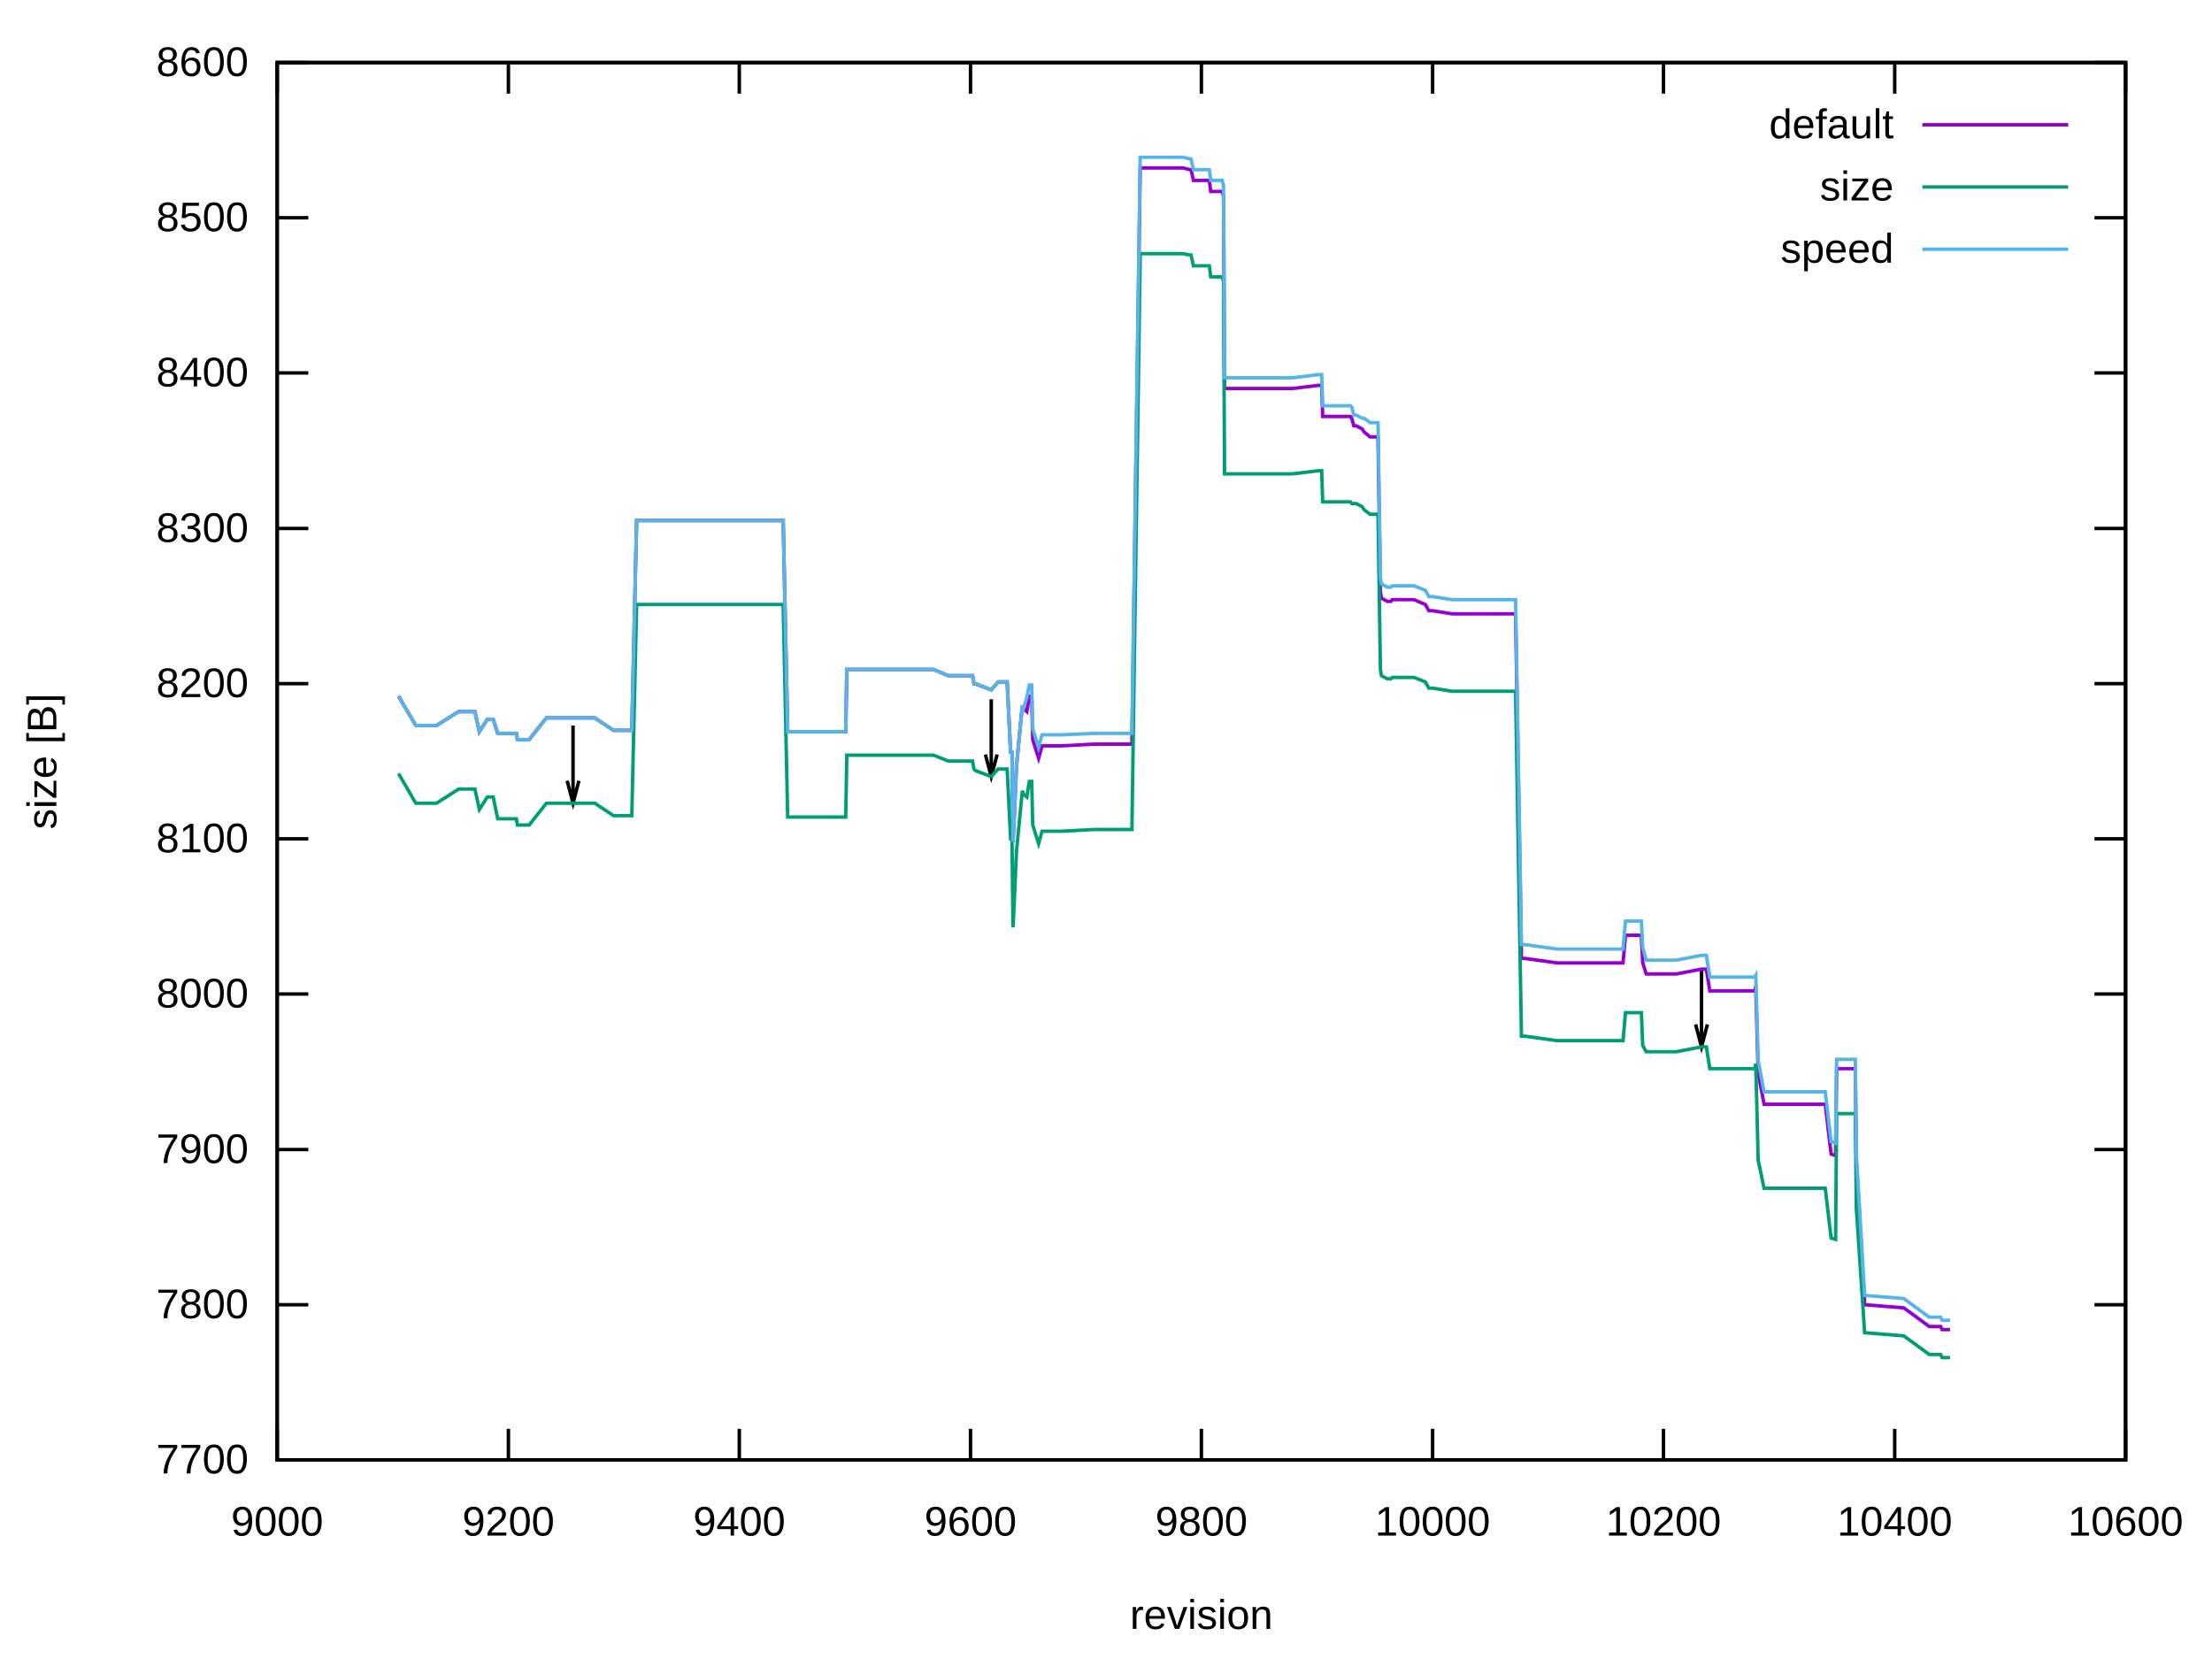
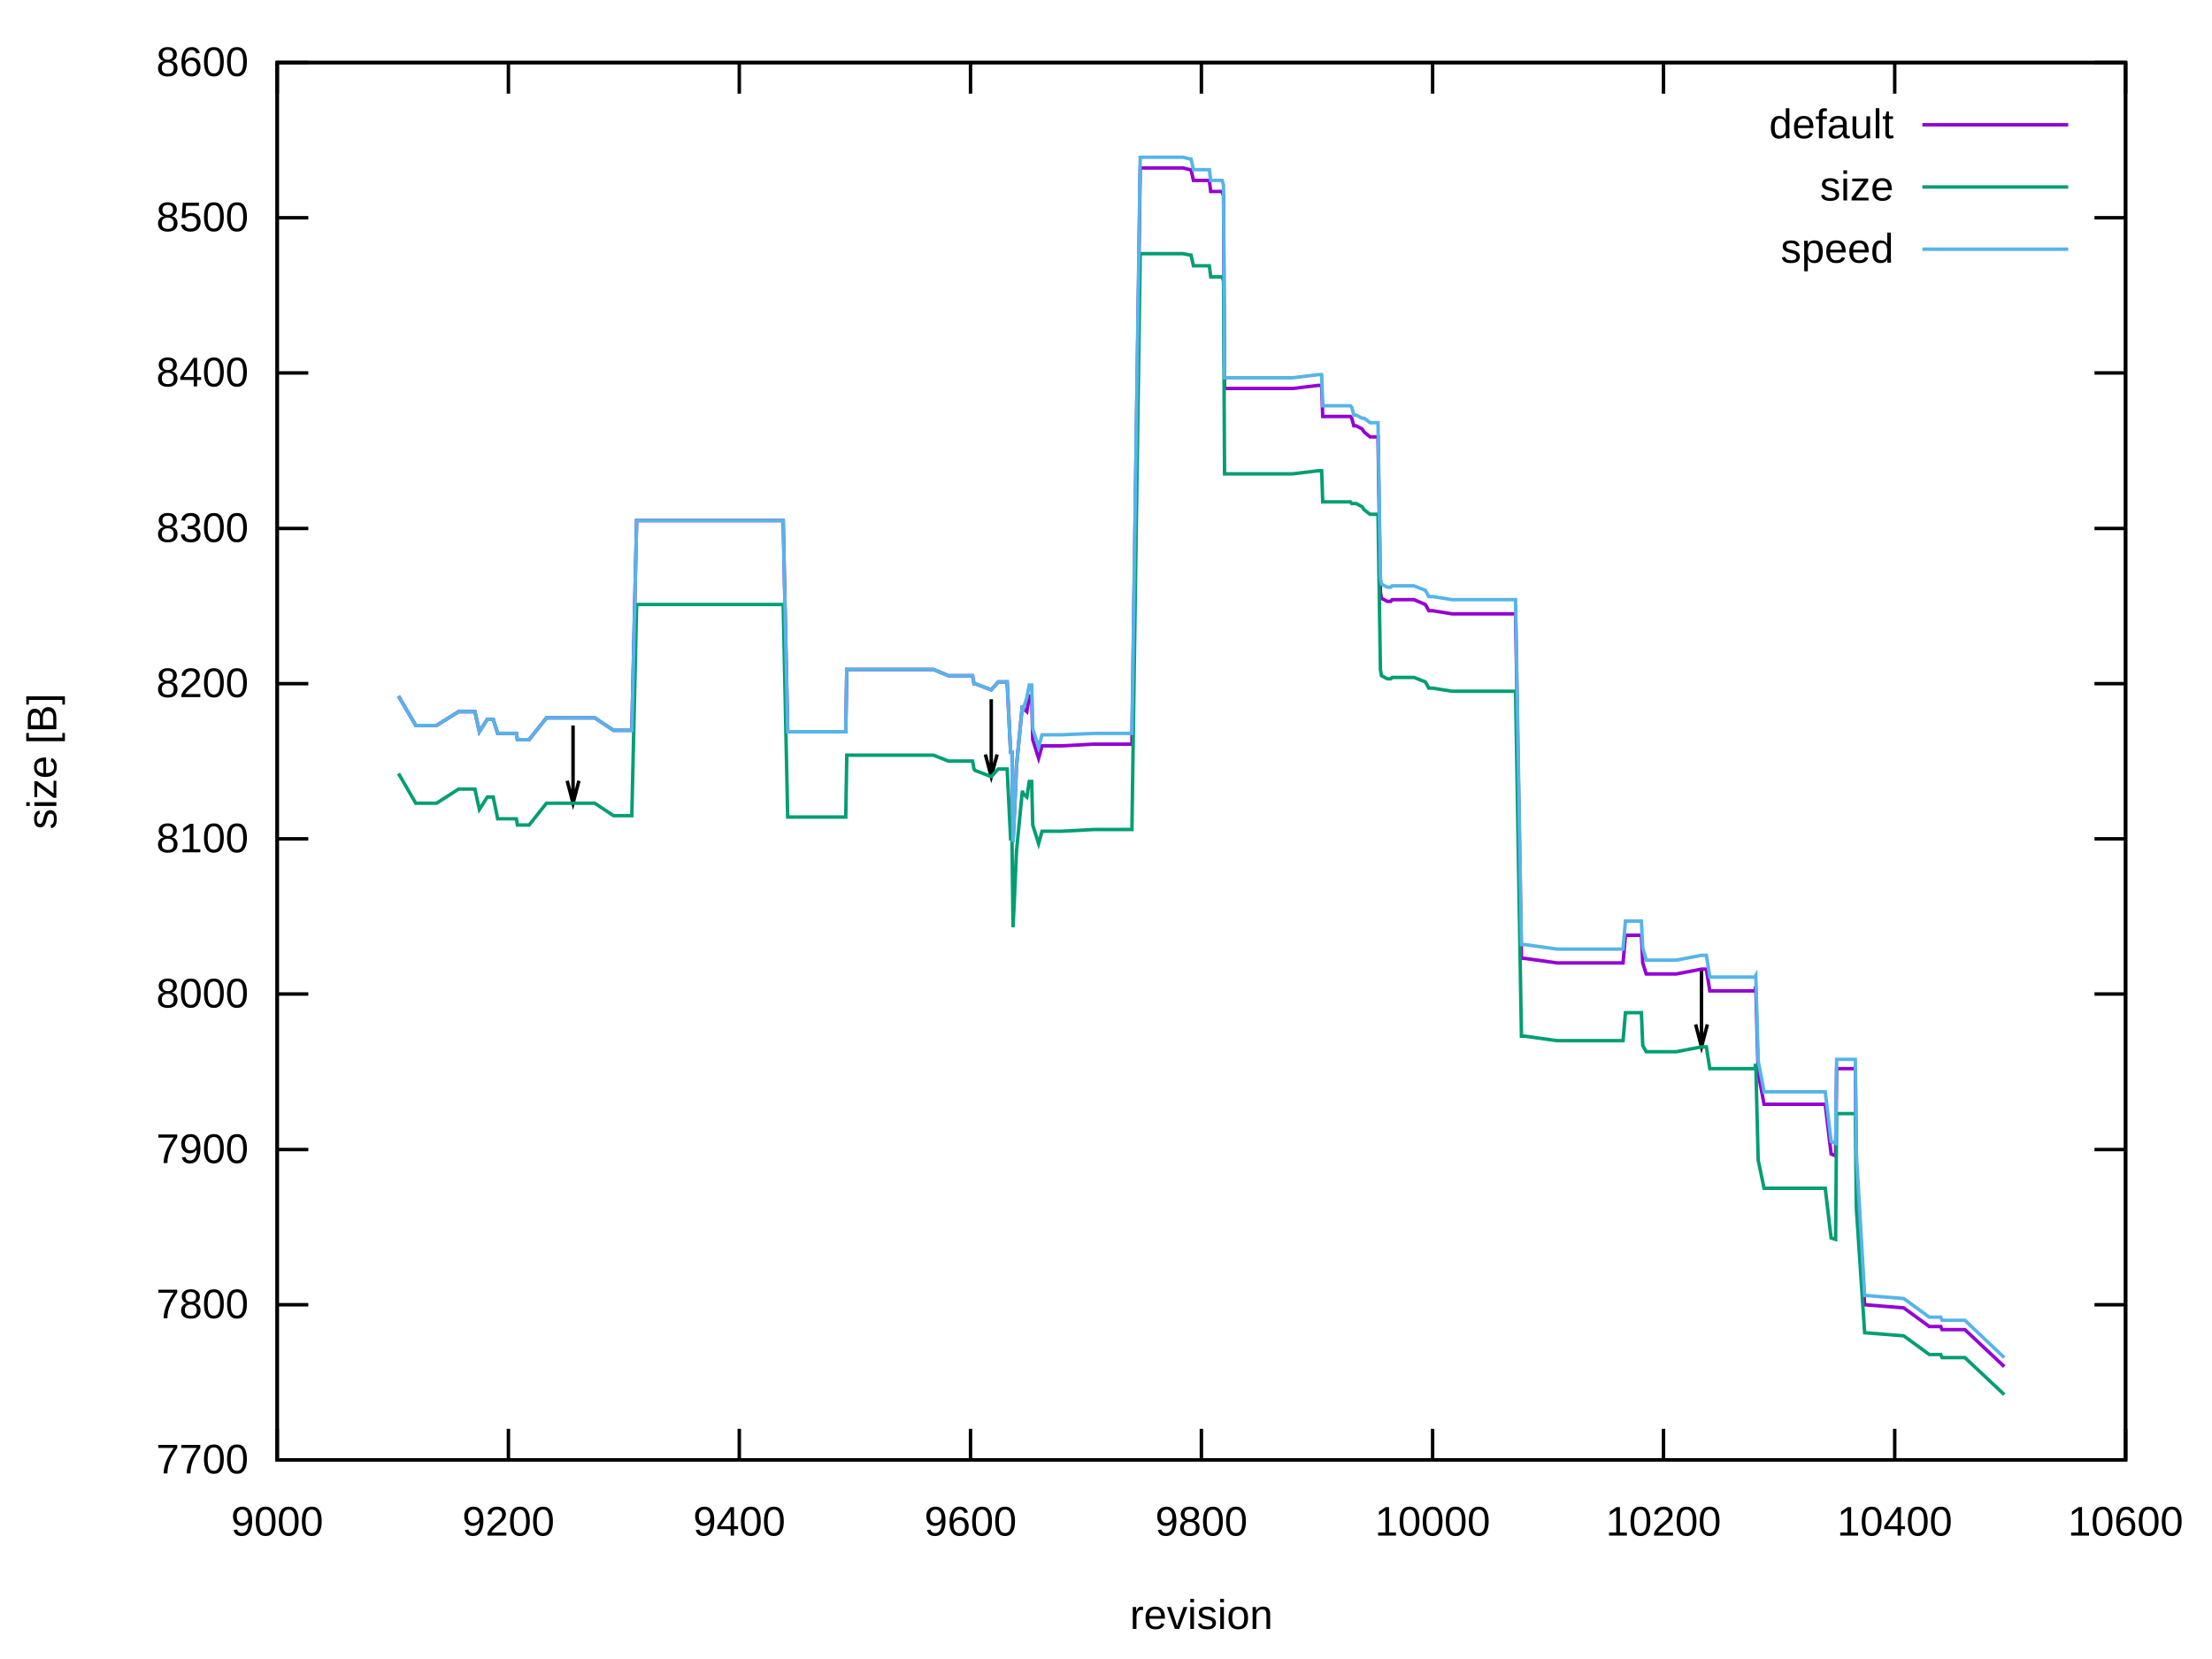
<svg xmlns="http://www.w3.org/2000/svg" xmlns:xlink="http://www.w3.org/1999/xlink" width="640" height="480" viewBox="0 0 640 480">
  <g id="gnuplot_canvas">
    <rect x="0" y="0" width="640" height="480" fill="none" />
    <defs>
      <circle id="gpDot" r="0.5" stroke-width="0.5" />
      <path id="gpPt0" stroke-width="0.222" stroke="currentColor" d="M-1,0 h2 M0,-1 v2" />
      <path id="gpPt1" stroke-width="0.222" stroke="currentColor" d="M-1,-1 L1,1 M1,-1 L-1,1" />
      <path id="gpPt2" stroke-width="0.222" stroke="currentColor" d="M-1,0 L1,0 M0,-1 L0,1 M-1,-1 L1,1 M-1,1 L1,-1" />
      <rect id="gpPt3" stroke-width="0.222" stroke="currentColor" x="-1" y="-1" width="2" height="2" />
      <rect id="gpPt4" stroke-width="0.222" stroke="currentColor" fill="currentColor" x="-1" y="-1" width="2" height="2" />
      <circle id="gpPt5" stroke-width="0.222" stroke="currentColor" cx="0" cy="0" r="1" />
      <use xlink:href="#gpPt5" id="gpPt6" fill="currentColor" stroke="none" />
      <path id="gpPt7" stroke-width="0.222" stroke="currentColor" d="M0,-1.33 L-1.33,0.67 L1.33,0.67 z" />
      <use xlink:href="#gpPt7" id="gpPt8" fill="currentColor" stroke="none" />
      <use xlink:href="#gpPt7" id="gpPt9" stroke="currentColor" transform="rotate(180)" />
      <use xlink:href="#gpPt9" id="gpPt10" fill="currentColor" stroke="none" />
      <use xlink:href="#gpPt3" id="gpPt11" stroke="currentColor" transform="rotate(45)" />
      <use xlink:href="#gpPt11" id="gpPt12" fill="currentColor" stroke="none" />
      <path id="gpPt13" stroke-width="0.222" stroke="currentColor" d="M0,1.330 L1.265,0.411 L0.782,-1.067 L-0.782,-1.076 L-1.265,0.411 z" />
      <use xlink:href="#gpPt13" id="gpPt14" fill="currentColor" stroke="none" />
      <filter id="textbox" filterUnits="objectBoundingBox" x="0" y="0" height="1" width="1">
        <feFlood flood-color="white" flood-opacity="1" result="bgnd" />
        <feComposite in="SourceGraphic" in2="bgnd" operator="atop" />
      </filter>
      <filter id="greybox" filterUnits="objectBoundingBox" x="0" y="0" height="1" width="1">
        <feFlood flood-color="lightgrey" flood-opacity="1" result="grey" />
        <feComposite in="SourceGraphic" in2="grey" operator="atop" />
      </filter>
    </defs>
    <g fill="none" color="white" stroke="currentColor" stroke-width="1.00" stroke-linecap="butt" stroke-linejoin="miter">
</g>
    <g fill="none" color="black" stroke="currentColor" stroke-width="1.00" stroke-linecap="butt" stroke-linejoin="miter">
      <path stroke="black" d="M80.2,422.4 L89.2,422.4 M615.0,422.4 L606.0,422.4  " />
      <g transform="translate(71.9,426.3)" stroke="none" fill="black" font-family="Arial" font-size="12.00" text-anchor="end">
        <text>
          <tspan font-family="Arial"> 7700</tspan>
        </text>
      </g>
    </g>
    <g fill="none" color="black" stroke="currentColor" stroke-width="1.00" stroke-linecap="butt" stroke-linejoin="miter">
      <path stroke="black" d="M80.2,377.5 L89.2,377.5 M615.0,377.5 L606.0,377.5  " />
      <g transform="translate(71.9,381.4)" stroke="none" fill="black" font-family="Arial" font-size="12.00" text-anchor="end">
        <text>
          <tspan font-family="Arial"> 7800</tspan>
        </text>
      </g>
    </g>
    <g fill="none" color="black" stroke="currentColor" stroke-width="1.00" stroke-linecap="butt" stroke-linejoin="miter">
      <path stroke="black" d="M80.2,332.6 L89.2,332.6 M615.0,332.6 L606.0,332.6  " />
      <g transform="translate(71.9,336.5)" stroke="none" fill="black" font-family="Arial" font-size="12.00" text-anchor="end">
        <text>
          <tspan font-family="Arial"> 7900</tspan>
        </text>
      </g>
    </g>
    <g fill="none" color="black" stroke="currentColor" stroke-width="1.00" stroke-linecap="butt" stroke-linejoin="miter">
      <path stroke="black" d="M80.2,287.6 L89.2,287.6 M615.0,287.6 L606.0,287.6  " />
      <g transform="translate(71.9,291.5)" stroke="none" fill="black" font-family="Arial" font-size="12.00" text-anchor="end">
        <text>
          <tspan font-family="Arial"> 8000</tspan>
        </text>
      </g>
    </g>
    <g fill="none" color="black" stroke="currentColor" stroke-width="1.00" stroke-linecap="butt" stroke-linejoin="miter">
      <path stroke="black" d="M80.2,242.7 L89.2,242.7 M615.0,242.7 L606.0,242.7  " />
      <g transform="translate(71.9,246.6)" stroke="none" fill="black" font-family="Arial" font-size="12.00" text-anchor="end">
        <text>
          <tspan font-family="Arial"> 8100</tspan>
        </text>
      </g>
    </g>
    <g fill="none" color="black" stroke="currentColor" stroke-width="1.00" stroke-linecap="butt" stroke-linejoin="miter">
      <path stroke="black" d="M80.2,197.8 L89.2,197.8 M615.0,197.8 L606.0,197.8  " />
      <g transform="translate(71.9,201.7)" stroke="none" fill="black" font-family="Arial" font-size="12.00" text-anchor="end">
        <text>
          <tspan font-family="Arial"> 8200</tspan>
        </text>
      </g>
    </g>
    <g fill="none" color="black" stroke="currentColor" stroke-width="1.00" stroke-linecap="butt" stroke-linejoin="miter">
      <path stroke="black" d="M80.2,152.9 L89.2,152.9 M615.0,152.9 L606.0,152.9  " />
      <g transform="translate(71.9,156.8)" stroke="none" fill="black" font-family="Arial" font-size="12.00" text-anchor="end">
        <text>
          <tspan font-family="Arial"> 8300</tspan>
        </text>
      </g>
    </g>
    <g fill="none" color="black" stroke="currentColor" stroke-width="1.00" stroke-linecap="butt" stroke-linejoin="miter">
      <path stroke="black" d="M80.2,107.9 L89.2,107.9 M615.0,107.9 L606.0,107.9  " />
      <g transform="translate(71.9,111.8)" stroke="none" fill="black" font-family="Arial" font-size="12.00" text-anchor="end">
        <text>
          <tspan font-family="Arial"> 8400</tspan>
        </text>
      </g>
    </g>
    <g fill="none" color="black" stroke="currentColor" stroke-width="1.00" stroke-linecap="butt" stroke-linejoin="miter">
      <path stroke="black" d="M80.2,63.0 L89.2,63.0 M615.0,63.0 L606.0,63.0  " />
      <g transform="translate(71.9,66.9)" stroke="none" fill="black" font-family="Arial" font-size="12.00" text-anchor="end">
        <text>
          <tspan font-family="Arial"> 8500</tspan>
        </text>
      </g>
    </g>
    <g fill="none" color="black" stroke="currentColor" stroke-width="1.00" stroke-linecap="butt" stroke-linejoin="miter">
      <path stroke="black" d="M80.2,18.1 L89.2,18.1 M615.0,18.1 L606.0,18.1  " />
      <g transform="translate(71.9,22.0)" stroke="none" fill="black" font-family="Arial" font-size="12.00" text-anchor="end">
        <text>
          <tspan font-family="Arial"> 8600</tspan>
        </text>
      </g>
    </g>
    <g fill="none" color="black" stroke="currentColor" stroke-width="1.00" stroke-linecap="butt" stroke-linejoin="miter">
      <path stroke="black" d="M80.2,422.4 L80.2,413.4 M80.2,18.1 L80.2,27.1  " />
      <g transform="translate(80.2,444.3)" stroke="none" fill="black" font-family="Arial" font-size="12.00" text-anchor="middle">
        <text>
          <tspan font-family="Arial"> 9000</tspan>
        </text>
      </g>
    </g>
    <g fill="none" color="black" stroke="currentColor" stroke-width="1.00" stroke-linecap="butt" stroke-linejoin="miter">
      <path stroke="black" d="M147.1,422.4 L147.1,413.4 M147.1,18.1 L147.1,27.1  " />
      <g transform="translate(147.1,444.3)" stroke="none" fill="black" font-family="Arial" font-size="12.00" text-anchor="middle">
        <text>
          <tspan font-family="Arial"> 9200</tspan>
        </text>
      </g>
    </g>
    <g fill="none" color="black" stroke="currentColor" stroke-width="1.00" stroke-linecap="butt" stroke-linejoin="miter">
      <path stroke="black" d="M213.9,422.4 L213.9,413.4 M213.9,18.1 L213.9,27.1  " />
      <g transform="translate(213.9,444.3)" stroke="none" fill="black" font-family="Arial" font-size="12.00" text-anchor="middle">
        <text>
          <tspan font-family="Arial"> 9400</tspan>
        </text>
      </g>
    </g>
    <g fill="none" color="black" stroke="currentColor" stroke-width="1.00" stroke-linecap="butt" stroke-linejoin="miter">
      <path stroke="black" d="M280.8,422.4 L280.8,413.4 M280.8,18.1 L280.8,27.1  " />
      <g transform="translate(280.8,444.3)" stroke="none" fill="black" font-family="Arial" font-size="12.00" text-anchor="middle">
        <text>
          <tspan font-family="Arial"> 9600</tspan>
        </text>
      </g>
    </g>
    <g fill="none" color="black" stroke="currentColor" stroke-width="1.00" stroke-linecap="butt" stroke-linejoin="miter">
      <path stroke="black" d="M347.6,422.4 L347.6,413.4 M347.6,18.1 L347.6,27.1  " />
      <g transform="translate(347.6,444.3)" stroke="none" fill="black" font-family="Arial" font-size="12.00" text-anchor="middle">
        <text>
          <tspan font-family="Arial"> 9800</tspan>
        </text>
      </g>
    </g>
    <g fill="none" color="black" stroke="currentColor" stroke-width="1.00" stroke-linecap="butt" stroke-linejoin="miter">
      <path stroke="black" d="M414.5,422.4 L414.5,413.4 M414.5,18.1 L414.5,27.1  " />
      <g transform="translate(414.5,444.3)" stroke="none" fill="black" font-family="Arial" font-size="12.00" text-anchor="middle">
        <text>
          <tspan font-family="Arial"> 10000</tspan>
        </text>
      </g>
    </g>
    <g fill="none" color="black" stroke="currentColor" stroke-width="1.00" stroke-linecap="butt" stroke-linejoin="miter">
      <path stroke="black" d="M481.3,422.4 L481.3,413.4 M481.3,18.1 L481.3,27.1  " />
      <g transform="translate(481.3,444.3)" stroke="none" fill="black" font-family="Arial" font-size="12.00" text-anchor="middle">
        <text>
          <tspan font-family="Arial"> 10200</tspan>
        </text>
      </g>
    </g>
    <g fill="none" color="black" stroke="currentColor" stroke-width="1.00" stroke-linecap="butt" stroke-linejoin="miter">
      <path stroke="black" d="M548.2,422.4 L548.2,413.4 M548.2,18.1 L548.2,27.1  " />
      <g transform="translate(548.2,444.3)" stroke="none" fill="black" font-family="Arial" font-size="12.00" text-anchor="middle">
        <text>
          <tspan font-family="Arial"> 10400</tspan>
        </text>
      </g>
    </g>
    <g fill="none" color="black" stroke="currentColor" stroke-width="1.00" stroke-linecap="butt" stroke-linejoin="miter">
      <path stroke="black" d="M615.0,422.4 L615.0,413.4 M615.0,18.1 L615.0,27.1  " />
      <g transform="translate(615.0,444.3)" stroke="none" fill="black" font-family="Arial" font-size="12.00" text-anchor="middle">
        <text>
          <tspan font-family="Arial"> 10600</tspan>
        </text>
      </g>
    </g>
    <g fill="none" color="black" stroke="currentColor" stroke-width="1.00" stroke-linecap="butt" stroke-linejoin="miter">
</g>
    <g fill="none" color="black" stroke="currentColor" stroke-width="1.00" stroke-linecap="butt" stroke-linejoin="miter">
      <path stroke="black" d="M80.2,18.1 L80.2,422.4 L615.0,422.4 L615.0,18.1 L80.2,18.1 Z  " />
      <path stroke="black" d="M164.1,225.9 L165.8,232.4 L167.5,225.9 M165.8,209.9 L165.8,232.4 M285.1,218.3 L286.8,224.7 L288.5,218.3   M286.8,202.3 L286.8,224.7 M490.6,296.4 L492.3,302.9 L494.0,296.4 M492.3,280.4 L492.3,302.9  " />
    </g>
    <g fill="none" color="black" stroke="currentColor" stroke-width="1.00" stroke-linecap="butt" stroke-linejoin="miter">
      <g transform="translate(16.3,220.3) rotate(270)" stroke="none" fill="black" font-family="Arial" font-size="12.00" text-anchor="middle">
        <text>
          <tspan font-family="Arial">size [B]</tspan>
        </text>
      </g>
    </g>
    <g fill="none" color="black" stroke="currentColor" stroke-width="1.00" stroke-linecap="butt" stroke-linejoin="miter">
      <g transform="translate(347.6,471.3)" stroke="none" fill="black" font-family="Arial" font-size="12.00" text-anchor="middle">
        <text>
          <tspan font-family="Arial">revision</tspan>
        </text>
      </g>
    </g>
    <g fill="none" color="black" stroke="currentColor" stroke-width="1.00" stroke-linecap="butt" stroke-linejoin="miter">
</g>
    <g id="gnuplot_plot_1">
      <g fill="none" color="black" stroke="currentColor" stroke-width="1.00" stroke-linecap="butt" stroke-linejoin="miter">
        <g transform="translate(547.9,40.0)" stroke="none" fill="black" font-family="Arial" font-size="12.00" text-anchor="end">
          <text>
            <tspan font-family="Arial">default</tspan>
          </text>
        </g>
      </g>
      <g fill="none" color="black" stroke="currentColor" stroke-width="1.00" stroke-linecap="butt" stroke-linejoin="miter">
-         <path stroke="rgb(148,   0, 211)" d="M556.2,36.1 L598.4,36.1 M115.3,201.4 L120.3,209.9 L121.6,209.9 L122.6,209.9 L126.3,209.9 L132.7,205.9   L137.4,205.9 L138.7,211.7 L141.0,208.1 L142.7,208.1 L144.0,212.2 L144.7,212.2 L149.4,212.2 L149.7,214.0   L153.1,214.0 L158.1,207.7 L165.8,207.7 L172.1,207.7 L177.5,211.3 L182.8,211.3 L184.2,150.6 L186.8,150.6   L198.5,150.6 L205.9,150.6 L221.9,150.6 L226.6,150.6 L227.9,211.7 L228.9,211.7 L231.3,211.7 L234.3,211.7   L240.0,211.7 L243.0,211.7 L244.7,211.7 L245.0,193.7 L246.7,193.7 L254.3,193.7 L260.7,193.7 L264.0,193.7   L270.1,193.7 L274.4,195.5 L277.1,195.5 L279.4,195.5 L281.1,195.5 L281.4,195.5 L281.8,197.8 L282.1,197.8   L286.8,199.6 L288.8,197.3 L291.4,197.3 L292.4,217.6 L292.8,217.6 L293.1,243.6 L293.5,235.5 L294.1,221.6   L295.8,204.1 L296.1,205.0 L297.1,205.9 L297.8,201.4 L298.5,201.4 L298.8,214.0 L300.5,219.4 L301.5,215.8   L302.1,215.8 L302.5,215.8 L302.8,215.8 L307.2,215.8 L316.5,215.3 L324.2,215.3 L327.5,215.3 L329.9,48.6   L331.2,48.6 L334.6,48.6 L335.6,48.6 L335.9,48.6 L336.2,48.6 L336.6,48.6 L338.6,48.6 L342.3,48.6   L344.3,49.1 L344.6,49.1 L345.3,52.2 L346.6,52.2 L348.6,52.2 L349.9,52.2 L350.3,55.4 L352.6,55.4   L353.6,55.4 L354.0,56.7 L354.3,112.4 L357.6,112.4 L358.3,112.4 L359.6,112.4 L374.0,112.4 L381.4,111.5   L382.4,111.5 L382.7,120.5 L387.4,120.5 L389.7,120.5 L390.4,120.5 L390.7,120.5 L391.1,121.0 L391.7,123.2   L392.4,123.2 L394.1,124.1 L394.7,125.0 L396.4,126.4 L397.4,126.4 L398.7,126.4 L399.4,171.3 L399.7,173.1   L401.4,174.0 L401.7,174.0 L402.4,174.0 L402.8,173.5 L404.1,173.5 L406.4,173.5 L409.1,173.5 L412.4,174.9   L413.4,176.7 L414.5,176.7 L420.1,177.6 L430.5,177.6 L433.8,177.6 L437.5,177.6 L438.5,177.6 L440.2,277.3   L441.2,277.3 L450.5,278.6 L455.9,278.6 L463.6,278.6 L468.9,278.6 L469.6,278.6 L470.3,270.6 L472.6,270.6   L474.9,270.6 L475.3,278.6 L476.3,281.8 L478.6,281.8 L484.3,281.8 L485.0,281.8 L492.3,280.4 L493.7,280.4   L494.7,286.7 L504.7,286.7 L507.7,286.7 L508.0,285.4 L508.7,310.5 L510.4,319.5 L514.7,319.5 L516.4,319.5   L518.1,319.5 L519.4,319.5 L528.1,319.5 L529.8,333.9 L531.1,334.4 L531.4,309.2 L536.8,309.2 L537.1,336.6   L539.5,377.5 L550.8,378.4 L558.2,383.8 L560.5,383.8 L561.2,383.8 L561.5,383.8 L561.9,384.7 L562.2,384.7   L564.2,384.7  " />
+         <path stroke="rgb(148,   0, 211)" d="M556.2,36.1 L598.4,36.1 M115.3,201.4 L120.3,209.9 L121.6,209.9 L122.6,209.9 L126.3,209.9 L132.7,205.9   L137.4,205.9 L138.7,211.7 L141.0,208.1 L142.7,208.1 L144.0,212.2 L144.7,212.2 L149.4,212.2 L149.7,214.0   L153.1,214.0 L158.1,207.7 L165.8,207.7 L172.1,207.7 L177.5,211.3 L182.8,211.3 L184.2,150.6 L186.8,150.6   L198.5,150.6 L205.9,150.6 L221.9,150.6 L226.6,150.6 L227.9,211.7 L228.9,211.7 L231.3,211.7 L234.3,211.7   L240.0,211.7 L243.0,211.7 L244.7,211.7 L245.0,193.7 L246.7,193.7 L254.3,193.7 L260.7,193.7 L264.0,193.7   L270.1,193.7 L274.4,195.5 L277.1,195.5 L279.4,195.5 L281.1,195.5 L281.4,195.5 L281.8,197.8 L282.1,197.8   L286.8,199.6 L288.8,197.3 L291.4,197.3 L292.4,217.6 L292.8,217.6 L293.1,243.6 L293.5,235.5 L294.1,221.6   L295.8,204.1 L296.1,205.0 L297.1,205.9 L297.8,201.4 L298.5,201.4 L298.8,214.0 L300.5,219.4 L301.5,215.8   L302.1,215.8 L302.5,215.8 L302.8,215.8 L307.2,215.8 L316.5,215.3 L324.2,215.3 L327.5,215.3 L329.9,48.6   L331.2,48.6 L334.6,48.6 L335.6,48.6 L335.9,48.6 L336.2,48.6 L336.6,48.6 L338.6,48.6 L342.3,48.6   L344.3,49.1 L344.6,49.1 L345.3,52.2 L346.6,52.2 L348.6,52.2 L349.9,52.2 L350.3,55.4 L352.6,55.4   L353.6,55.4 L354.0,56.7 L354.3,112.4 L357.6,112.4 L358.3,112.4 L359.6,112.4 L374.0,112.4 L381.4,111.5   L382.4,111.5 L382.7,120.5 L387.4,120.5 L389.7,120.5 L390.4,120.5 L390.7,120.5 L391.1,121.0 L391.7,123.2   L392.4,123.2 L394.1,124.1 L394.7,125.0 L396.4,126.4 L397.4,126.4 L398.7,126.4 L399.4,171.3 L399.7,173.1   L401.4,174.0 L401.7,174.0 L402.4,174.0 L402.8,173.5 L404.1,173.5 L406.4,173.5 L409.1,173.5 L412.4,174.9   L413.4,176.7 L414.5,176.7 L420.1,177.6 L430.5,177.6 L433.8,177.6 L437.5,177.6 L438.5,177.6 L440.2,277.3   L441.2,277.3 L450.5,278.6 L455.9,278.6 L463.6,278.6 L468.9,278.6 L469.6,278.6 L470.3,270.6 L472.6,270.6   L474.9,270.6 L475.3,278.6 L476.3,281.8 L478.6,281.8 L484.3,281.8 L485.0,281.8 L492.3,280.4 L493.7,280.4   L494.7,286.7 L504.7,286.7 L507.7,286.7 L508.0,285.4 L508.7,310.5 L510.4,319.5 L514.7,319.5 L516.4,319.5   L518.1,319.5 L519.4,319.5 L528.1,319.5 L529.8,333.9 L531.1,334.4 L531.4,309.2 L536.8,309.2 L537.1,336.6   L539.5,377.5 L550.8,378.4 L558.2,383.8 L560.5,383.8 L561.2,383.8 L561.5,383.8 L561.9,384.7 L562.2,384.7   L564.2,384.7 L568.5,384.7 L579.9,395.4  " />
      </g>
    </g>
    <g id="gnuplot_plot_2">
      <g fill="none" color="black" stroke="currentColor" stroke-width="1.00" stroke-linecap="butt" stroke-linejoin="miter">
        <g transform="translate(547.9,58.0)" stroke="none" fill="black" font-family="Arial" font-size="12.00" text-anchor="end">
          <text>
            <tspan font-family="Arial">size</tspan>
          </text>
        </g>
      </g>
      <g fill="none" color="black" stroke="currentColor" stroke-width="1.00" stroke-linecap="butt" stroke-linejoin="miter">
-         <path stroke="rgb(  0, 158, 115)" d="M556.2,54.1 L598.4,54.1 M115.3,223.8 L120.3,232.4 L121.6,232.4 L122.6,232.4 L126.3,232.4 L132.7,228.3   L137.4,228.3 L138.7,234.2 L141.0,230.6 L142.7,230.6 L144.0,236.9 L144.7,236.9 L149.4,236.9 L149.7,238.7   L153.1,238.7 L158.1,232.4 L165.8,232.4 L172.1,232.4 L177.5,236.0 L182.8,236.0 L184.2,174.9 L186.8,174.9   L198.5,174.9 L205.9,174.9 L221.9,174.9 L226.6,174.9 L227.9,236.4 L228.9,236.4 L231.3,236.4 L234.3,236.4   L240.0,236.4 L243.0,236.4 L244.7,236.4 L245.0,218.5 L246.7,218.5 L254.3,218.5 L260.7,218.5 L264.0,218.5   L270.1,218.5 L274.4,220.2 L277.1,220.2 L279.4,220.2 L281.1,220.2 L281.4,220.2 L281.8,222.5 L282.1,222.9   L286.8,224.7 L288.8,222.5 L291.4,222.5 L292.4,242.7 L292.8,242.7 L293.1,268.3 L293.5,260.2 L294.1,246.3   L295.8,228.8 L296.1,229.7 L297.1,230.6 L297.8,226.1 L298.5,226.1 L298.8,238.7 L300.5,244.1 L301.5,240.5   L302.1,240.5 L302.5,240.5 L302.8,240.5 L307.2,240.5 L316.5,240.0 L324.2,240.0 L327.5,240.0 L329.9,73.4   L331.2,73.4 L334.6,73.4 L335.6,73.4 L335.9,73.4 L336.2,73.4 L336.6,73.4 L338.6,73.4 L342.3,73.4   L344.3,73.8 L344.6,73.8 L345.3,76.9 L346.6,76.9 L348.6,76.9 L349.9,76.9 L350.3,80.1 L352.6,80.1   L353.6,80.1 L354.0,81.4 L354.3,137.1 L357.6,137.1 L358.3,137.1 L359.6,137.1 L374.0,137.1 L381.4,136.2   L382.4,136.2 L382.7,145.2 L387.4,145.2 L389.7,145.2 L390.4,145.2 L390.7,145.2 L391.1,145.7 L391.7,145.7   L392.4,145.7 L394.1,146.6 L394.7,147.5 L396.4,148.8 L397.4,148.8 L398.7,148.8 L399.4,193.7 L399.7,195.5   L401.4,196.4 L401.7,196.4 L402.4,196.4 L402.8,196.0 L404.1,196.0 L406.4,196.0 L409.1,196.0 L412.4,197.3   L413.4,199.1 L414.5,199.1 L420.1,200.0 L430.5,200.0 L433.8,200.0 L437.5,200.0 L438.5,200.0 L440.2,299.8   L441.2,299.8 L450.5,301.1 L455.9,301.1 L463.6,301.1 L468.9,301.1 L469.6,301.1 L470.3,293.0 L472.6,293.0   L474.9,293.0 L475.3,302.5 L476.3,304.3 L478.6,304.3 L484.3,304.3 L485.0,304.3 L492.3,302.9 L493.7,302.9   L494.7,309.2 L504.7,309.2 L507.7,309.2 L508.0,307.8 L508.7,335.7 L510.4,343.8 L514.7,343.8 L516.4,343.8   L518.1,343.8 L519.4,343.8 L528.1,343.8 L529.8,358.2 L531.1,358.6 L531.4,322.2 L536.8,322.2 L537.1,349.6   L539.5,385.6 L550.8,386.5 L558.2,391.9 L560.5,391.9 L561.2,391.9 L561.5,391.9 L561.9,392.8 L562.2,392.8   L564.2,392.8  " />
+         <path stroke="rgb(  0, 158, 115)" d="M556.2,54.1 L598.4,54.1 M115.3,223.8 L120.3,232.4 L121.6,232.4 L122.6,232.4 L126.3,232.4 L132.7,228.3   L137.4,228.3 L138.7,234.2 L141.0,230.6 L142.7,230.6 L144.0,236.9 L144.7,236.9 L149.4,236.9 L149.7,238.7   L153.1,238.7 L158.1,232.4 L165.8,232.4 L172.1,232.4 L177.5,236.0 L182.8,236.0 L184.2,174.9 L186.8,174.9   L198.5,174.9 L205.9,174.9 L221.9,174.9 L226.6,174.9 L227.9,236.4 L228.9,236.4 L231.3,236.4 L234.3,236.4   L240.0,236.4 L243.0,236.4 L244.7,236.4 L245.0,218.5 L246.7,218.5 L254.3,218.5 L260.7,218.5 L264.0,218.5   L270.1,218.5 L274.4,220.2 L277.1,220.2 L279.4,220.2 L281.1,220.2 L281.4,220.2 L281.8,222.5 L282.1,222.9   L286.8,224.7 L288.8,222.5 L291.4,222.5 L292.4,242.7 L292.8,242.7 L293.1,268.3 L293.5,260.2 L294.1,246.3   L295.8,228.8 L296.1,229.7 L297.1,230.6 L297.8,226.1 L298.5,226.1 L298.8,238.7 L300.5,244.1 L301.5,240.5   L302.1,240.5 L302.5,240.5 L302.8,240.5 L307.2,240.5 L316.5,240.0 L324.2,240.0 L327.5,240.0 L329.9,73.4   L331.2,73.4 L334.6,73.4 L335.6,73.4 L335.9,73.4 L336.2,73.4 L336.6,73.4 L338.6,73.4 L342.3,73.4   L344.3,73.8 L344.6,73.8 L345.3,76.9 L346.6,76.9 L348.6,76.9 L349.9,76.9 L350.3,80.1 L352.6,80.1   L353.6,80.1 L354.0,81.4 L354.3,137.1 L357.6,137.1 L358.3,137.1 L359.6,137.1 L374.0,137.1 L381.4,136.2   L382.4,136.2 L382.7,145.2 L387.4,145.2 L389.7,145.2 L390.4,145.2 L390.7,145.2 L391.1,145.7 L391.7,145.7   L392.4,145.7 L394.1,146.6 L394.7,147.5 L396.4,148.8 L397.4,148.8 L398.7,148.8 L399.4,193.7 L399.7,195.5   L401.4,196.4 L401.7,196.4 L402.4,196.4 L402.8,196.0 L404.1,196.0 L406.4,196.0 L409.1,196.0 L412.4,197.3   L413.4,199.1 L414.5,199.1 L420.1,200.0 L430.5,200.0 L433.8,200.0 L437.5,200.0 L438.5,200.0 L440.2,299.8   L441.2,299.8 L450.5,301.1 L455.9,301.1 L463.6,301.1 L468.9,301.1 L469.6,301.1 L470.3,293.0 L472.6,293.0   L474.9,293.0 L475.3,302.5 L476.3,304.3 L478.6,304.3 L484.3,304.3 L485.0,304.3 L492.3,302.9 L493.7,302.9   L494.7,309.2 L504.7,309.2 L507.7,309.2 L508.0,307.8 L508.7,335.7 L510.4,343.8 L514.7,343.8 L516.4,343.8   L518.1,343.8 L519.4,343.8 L528.1,343.8 L529.8,358.2 L531.1,358.6 L531.4,322.2 L536.8,322.2 L537.1,349.6   L539.5,385.6 L550.8,386.5 L558.2,391.9 L560.5,391.9 L561.2,391.9 L561.5,391.9 L561.9,392.8 L562.2,392.8   L564.2,392.8 L568.5,392.8 L579.9,403.5  " />
      </g>
    </g>
    <g id="gnuplot_plot_3">
      <g fill="none" color="black" stroke="currentColor" stroke-width="1.00" stroke-linecap="butt" stroke-linejoin="miter">
        <g transform="translate(547.9,76.0)" stroke="none" fill="black" font-family="Arial" font-size="12.00" text-anchor="end">
          <text>
            <tspan font-family="Arial">speed</tspan>
          </text>
        </g>
      </g>
      <g fill="none" color="black" stroke="currentColor" stroke-width="1.00" stroke-linecap="butt" stroke-linejoin="miter">
-         <path stroke="rgb( 86, 180, 233)" d="M556.2,72.1 L598.4,72.1 M115.3,201.4 L120.3,209.9 L121.6,209.9 L122.6,209.9 L126.3,209.9 L132.7,205.9   L137.4,205.9 L138.7,211.7 L141.0,208.1 L142.7,208.1 L144.0,212.2 L144.7,212.2 L149.4,212.2 L149.7,214.0   L153.1,214.0 L158.1,207.7 L165.8,207.7 L172.1,207.7 L177.5,211.3 L182.8,211.3 L184.2,150.6 L186.8,150.6   L198.5,150.6 L205.9,150.6 L221.9,150.6 L226.6,150.6 L227.9,211.7 L228.9,211.7 L231.3,211.7 L234.3,211.7   L240.0,211.7 L243.0,211.7 L244.7,211.7 L245.0,193.7 L246.7,193.7 L254.3,193.7 L260.7,193.7 L264.0,193.7   L270.1,193.7 L274.4,195.5 L277.1,195.5 L279.4,195.5 L281.1,195.5 L281.4,195.5 L281.8,197.8 L282.1,197.8   L286.8,199.6 L288.8,197.3 L291.4,197.3 L292.4,217.6 L292.8,217.6 L293.1,243.6 L293.5,235.5 L294.1,221.6   L295.8,204.1 L296.1,205.0 L297.1,201.8 L297.8,198.2 L298.5,198.2 L298.8,210.8 L300.5,216.2 L301.5,212.6   L302.1,212.6 L302.5,212.6 L302.8,212.6 L307.2,212.6 L316.5,212.2 L324.2,212.2 L327.5,212.2 L329.9,45.5   L331.2,45.5 L334.6,45.5 L335.6,45.5 L335.9,45.5 L336.2,45.5 L336.6,45.5 L338.6,45.5 L342.3,45.5   L344.3,46.0 L344.6,46.0 L345.3,49.1 L346.6,49.1 L348.6,49.1 L349.9,49.1 L350.3,52.2 L352.6,52.2   L353.6,52.2 L354.0,53.6 L354.3,109.3 L357.6,109.3 L358.3,109.3 L359.6,109.3 L374.0,109.3 L381.4,108.4   L382.4,108.4 L382.7,117.4 L387.4,117.4 L389.7,117.4 L390.4,117.4 L390.7,117.4 L391.1,117.8 L391.7,120.1   L392.4,120.1 L394.1,121.0 L394.7,121.0 L396.4,122.3 L397.4,122.3 L398.7,122.3 L399.4,167.2 L399.7,169.0   L401.4,169.9 L401.7,169.9 L402.4,169.9 L402.8,169.5 L404.1,169.5 L406.4,169.5 L409.1,169.5 L412.4,170.8   L413.4,172.6 L414.5,172.6 L420.1,173.5 L430.5,173.5 L433.8,173.5 L437.5,173.5 L438.5,173.5 L440.2,273.3   L441.2,273.3 L450.5,274.6 L455.9,274.6 L463.6,274.6 L468.9,274.6 L469.6,274.6 L470.3,266.5 L472.6,266.5   L474.9,266.5 L475.3,274.2 L476.3,277.8 L478.6,277.8 L484.3,277.8 L485.0,277.8 L492.3,276.4 L493.7,276.4   L494.7,282.7 L504.7,282.7 L507.7,282.7 L508.0,282.2 L508.7,306.9 L510.4,315.9 L514.7,315.9 L516.4,315.9   L518.1,315.9 L519.4,315.9 L528.1,315.9 L529.8,330.3 L531.1,330.8 L531.4,306.5 L536.8,306.5 L537.1,333.9   L539.5,374.8 L550.8,375.7 L558.2,381.1 L560.5,381.1 L561.2,381.1 L561.5,381.1 L561.9,382.0 L562.2,382.0   L564.2,382.0  " />
+         <path stroke="rgb( 86, 180, 233)" d="M556.2,72.1 L598.4,72.1 M115.3,201.4 L120.3,209.9 L121.6,209.9 L122.6,209.9 L126.3,209.9 L132.7,205.9   L137.4,205.9 L138.7,211.7 L141.0,208.1 L142.7,208.1 L144.0,212.2 L144.7,212.2 L149.4,212.2 L149.7,214.0   L153.1,214.0 L158.1,207.7 L165.8,207.7 L172.1,207.7 L177.5,211.3 L182.8,211.3 L184.2,150.6 L186.8,150.6   L198.5,150.6 L205.9,150.6 L221.9,150.6 L226.6,150.6 L227.9,211.7 L228.9,211.7 L231.3,211.7 L234.3,211.7   L240.0,211.7 L243.0,211.7 L244.7,211.7 L245.0,193.7 L246.7,193.7 L254.3,193.7 L260.7,193.7 L264.0,193.7   L270.1,193.7 L274.4,195.5 L277.1,195.5 L279.4,195.5 L281.1,195.5 L281.4,195.5 L281.8,197.8 L282.1,197.8   L286.8,199.6 L288.8,197.3 L291.4,197.3 L292.4,217.6 L292.8,217.6 L293.1,243.6 L293.5,235.5 L294.1,221.6   L295.8,204.1 L296.1,205.0 L297.1,201.8 L297.8,198.2 L298.5,198.2 L298.8,210.8 L300.5,216.2 L301.5,212.6   L302.1,212.6 L302.5,212.6 L302.8,212.6 L307.2,212.6 L316.5,212.2 L324.2,212.2 L327.5,212.2 L329.9,45.5   L331.2,45.5 L334.6,45.5 L335.6,45.5 L335.9,45.5 L336.2,45.5 L336.6,45.5 L338.6,45.5 L342.3,45.5   L344.3,46.0 L344.6,46.0 L345.3,49.1 L346.6,49.1 L348.6,49.1 L349.9,49.1 L350.3,52.2 L352.6,52.2   L353.6,52.2 L354.0,53.6 L354.3,109.3 L357.6,109.3 L358.3,109.3 L359.6,109.3 L374.0,109.3 L381.4,108.4   L382.4,108.4 L382.7,117.4 L387.4,117.4 L389.7,117.4 L390.4,117.4 L390.7,117.4 L391.1,117.8 L391.7,120.1   L392.4,120.1 L394.1,121.0 L394.7,121.0 L396.4,122.3 L397.4,122.3 L398.7,122.3 L399.4,167.2 L399.7,169.0   L401.4,169.9 L401.7,169.9 L402.4,169.9 L402.8,169.5 L404.1,169.5 L406.4,169.5 L409.1,169.5 L412.4,170.8   L413.4,172.6 L414.5,172.6 L420.1,173.5 L430.5,173.5 L433.8,173.5 L437.5,173.5 L438.5,173.5 L440.2,273.3   L441.2,273.3 L450.5,274.6 L455.9,274.6 L463.6,274.6 L468.9,274.6 L469.6,274.6 L470.3,266.5 L472.6,266.5   L474.9,266.5 L475.3,274.2 L476.3,277.8 L478.6,277.8 L484.3,277.8 L485.0,277.8 L492.3,276.4 L493.7,276.4   L494.7,282.7 L504.7,282.7 L507.7,282.7 L508.0,282.2 L508.7,306.9 L510.4,315.9 L514.7,315.9 L516.4,315.9   L518.1,315.9 L519.4,315.9 L528.1,315.9 L529.8,330.3 L531.1,330.8 L531.4,306.5 L536.8,306.5 L537.1,333.9   L539.5,374.8 L550.8,375.7 L558.2,381.1 L560.5,381.1 L561.2,381.1 L561.5,381.1 L561.9,382.0 L562.2,382.0   L564.2,382.0 L568.5,382.0 L579.9,392.8  " />
      </g>
    </g>
    <g fill="none" color="white" stroke="rgb( 86, 180, 233)" stroke-width="2.00" stroke-linecap="butt" stroke-linejoin="miter">
</g>
    <g fill="none" color="black" stroke="currentColor" stroke-width="2.00" stroke-linecap="butt" stroke-linejoin="miter">
</g>
    <g fill="none" color="black" stroke="black" stroke-width="1.00" stroke-linecap="butt" stroke-linejoin="miter">
</g>
    <g fill="none" color="black" stroke="currentColor" stroke-width="1.00" stroke-linecap="butt" stroke-linejoin="miter">
      <path stroke="black" d="M80.2,18.1 L80.2,422.4 L615.0,422.4 L615.0,18.1 L80.2,18.1 Z  " />
    </g>
    <g fill="none" color="black" stroke="currentColor" stroke-width="1.00" stroke-linecap="butt" stroke-linejoin="miter">
</g>
  </g>
</svg>
